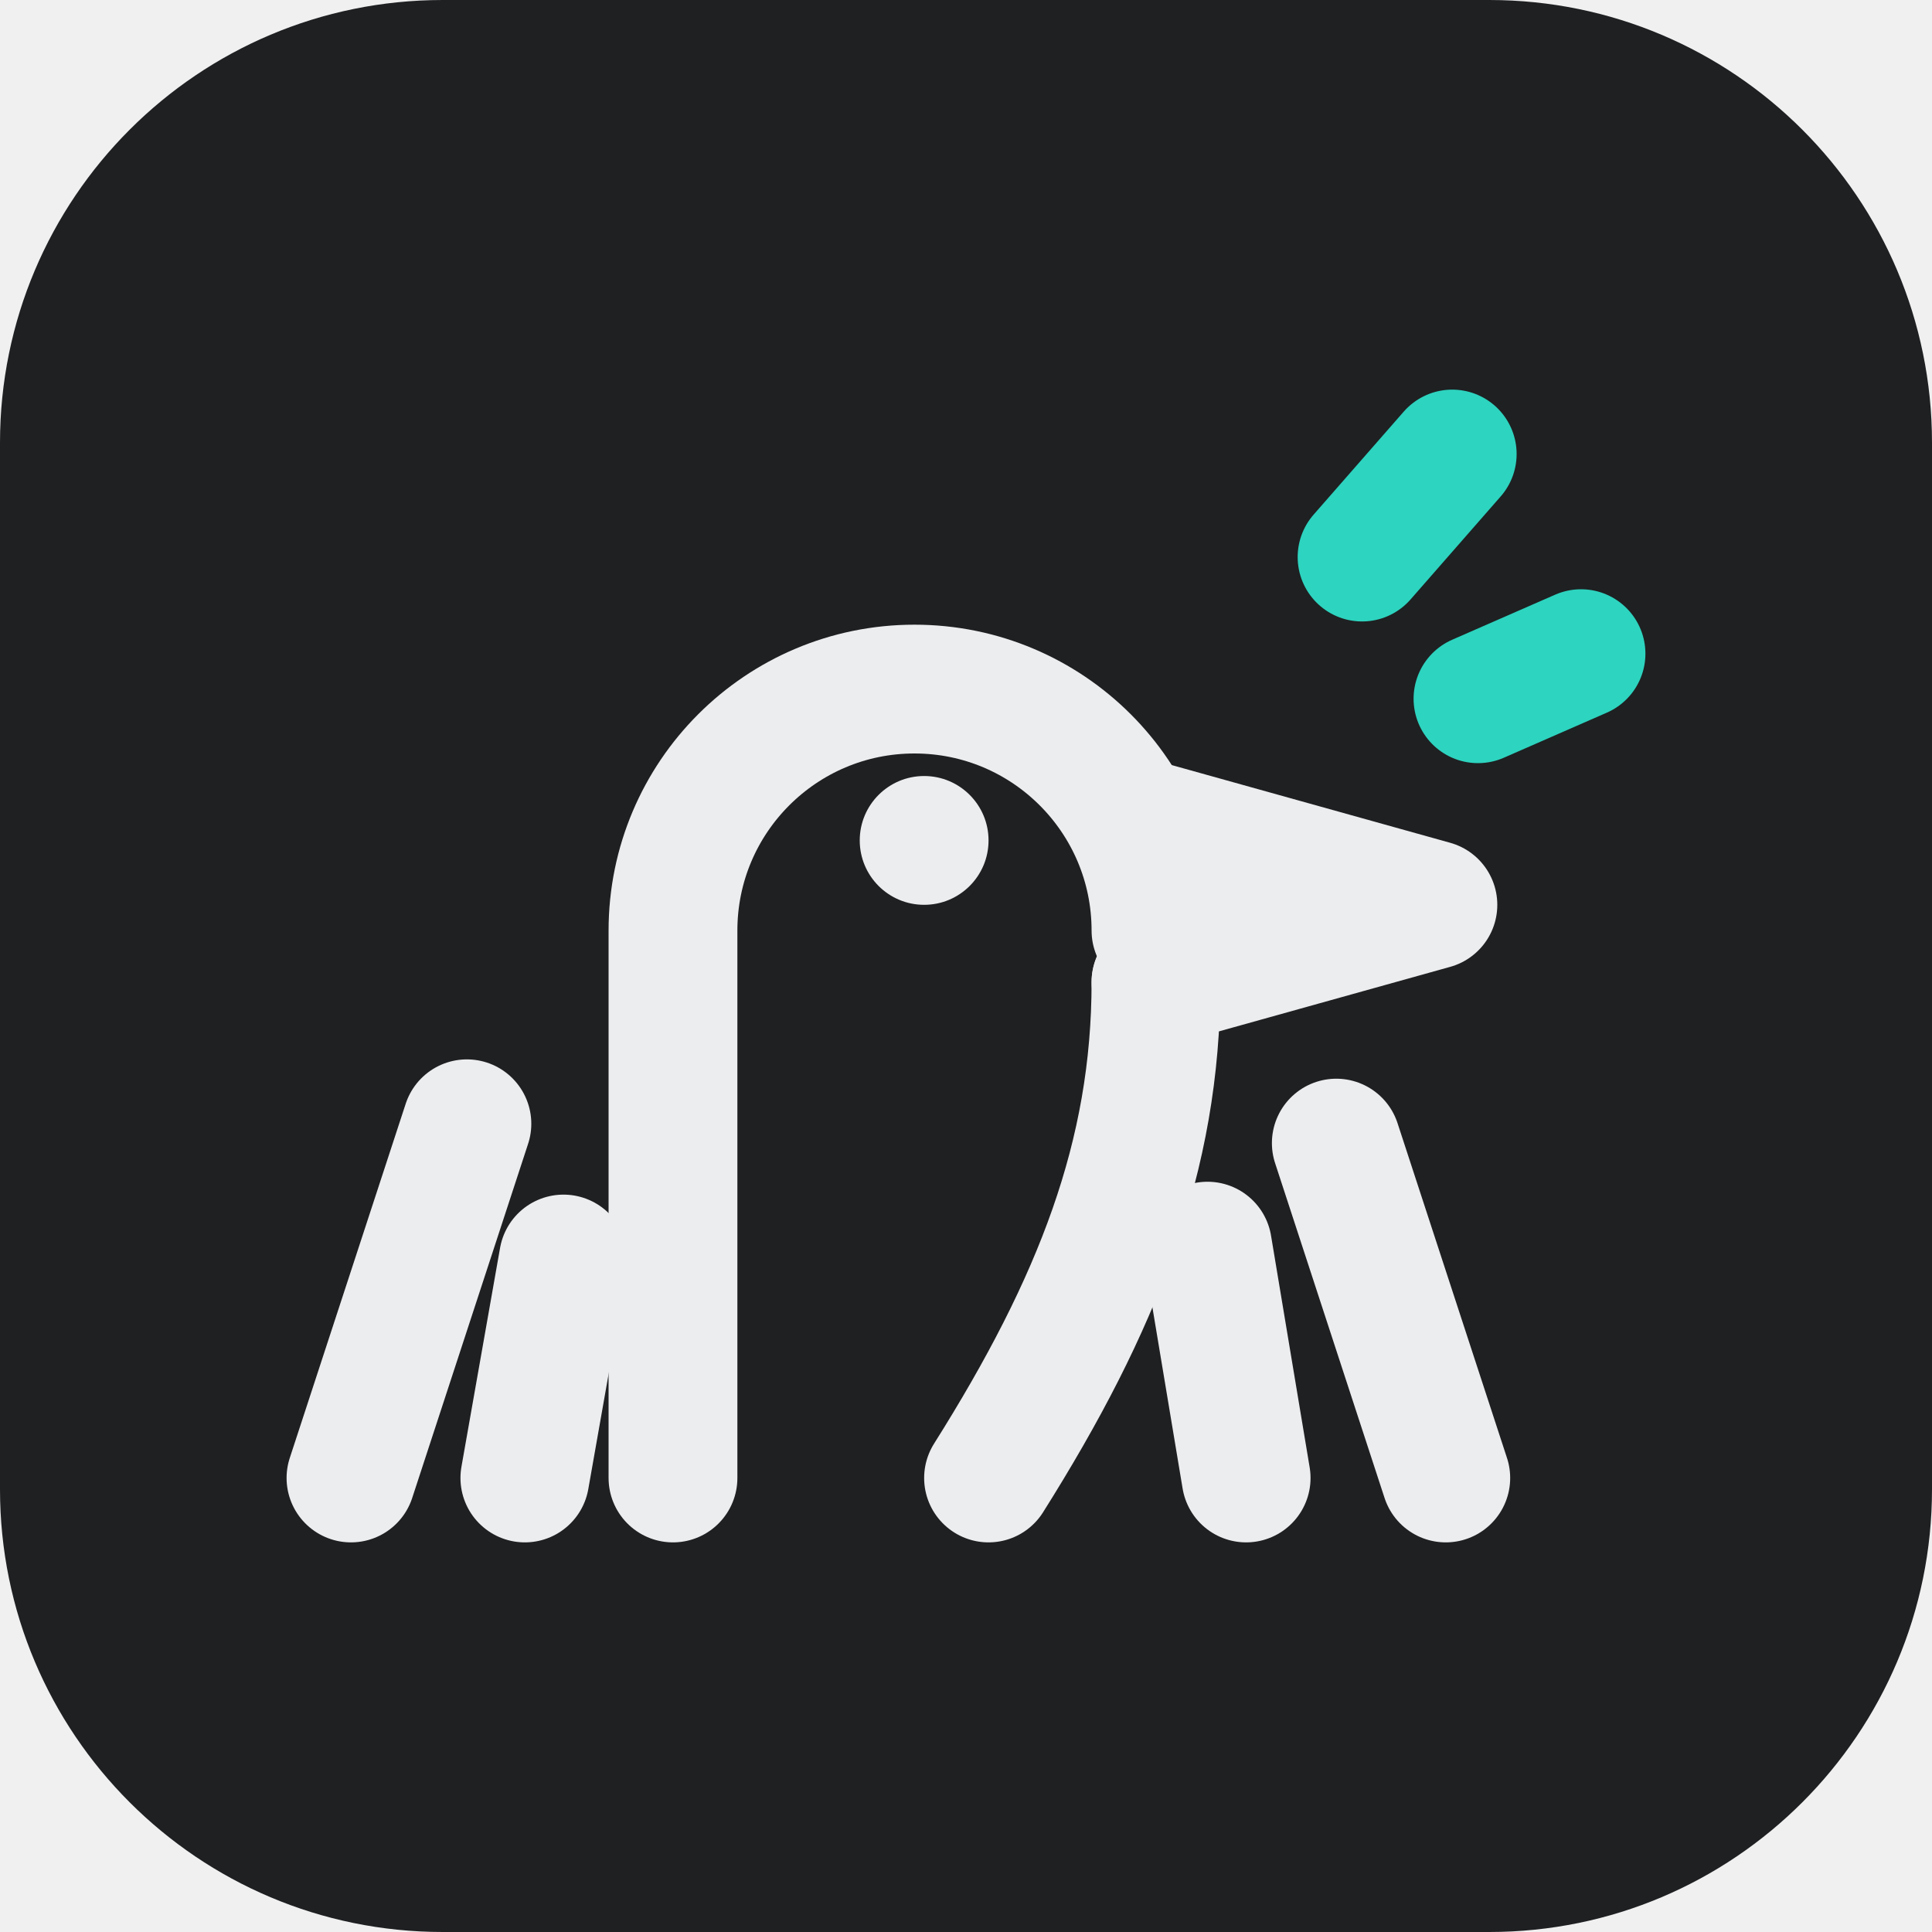
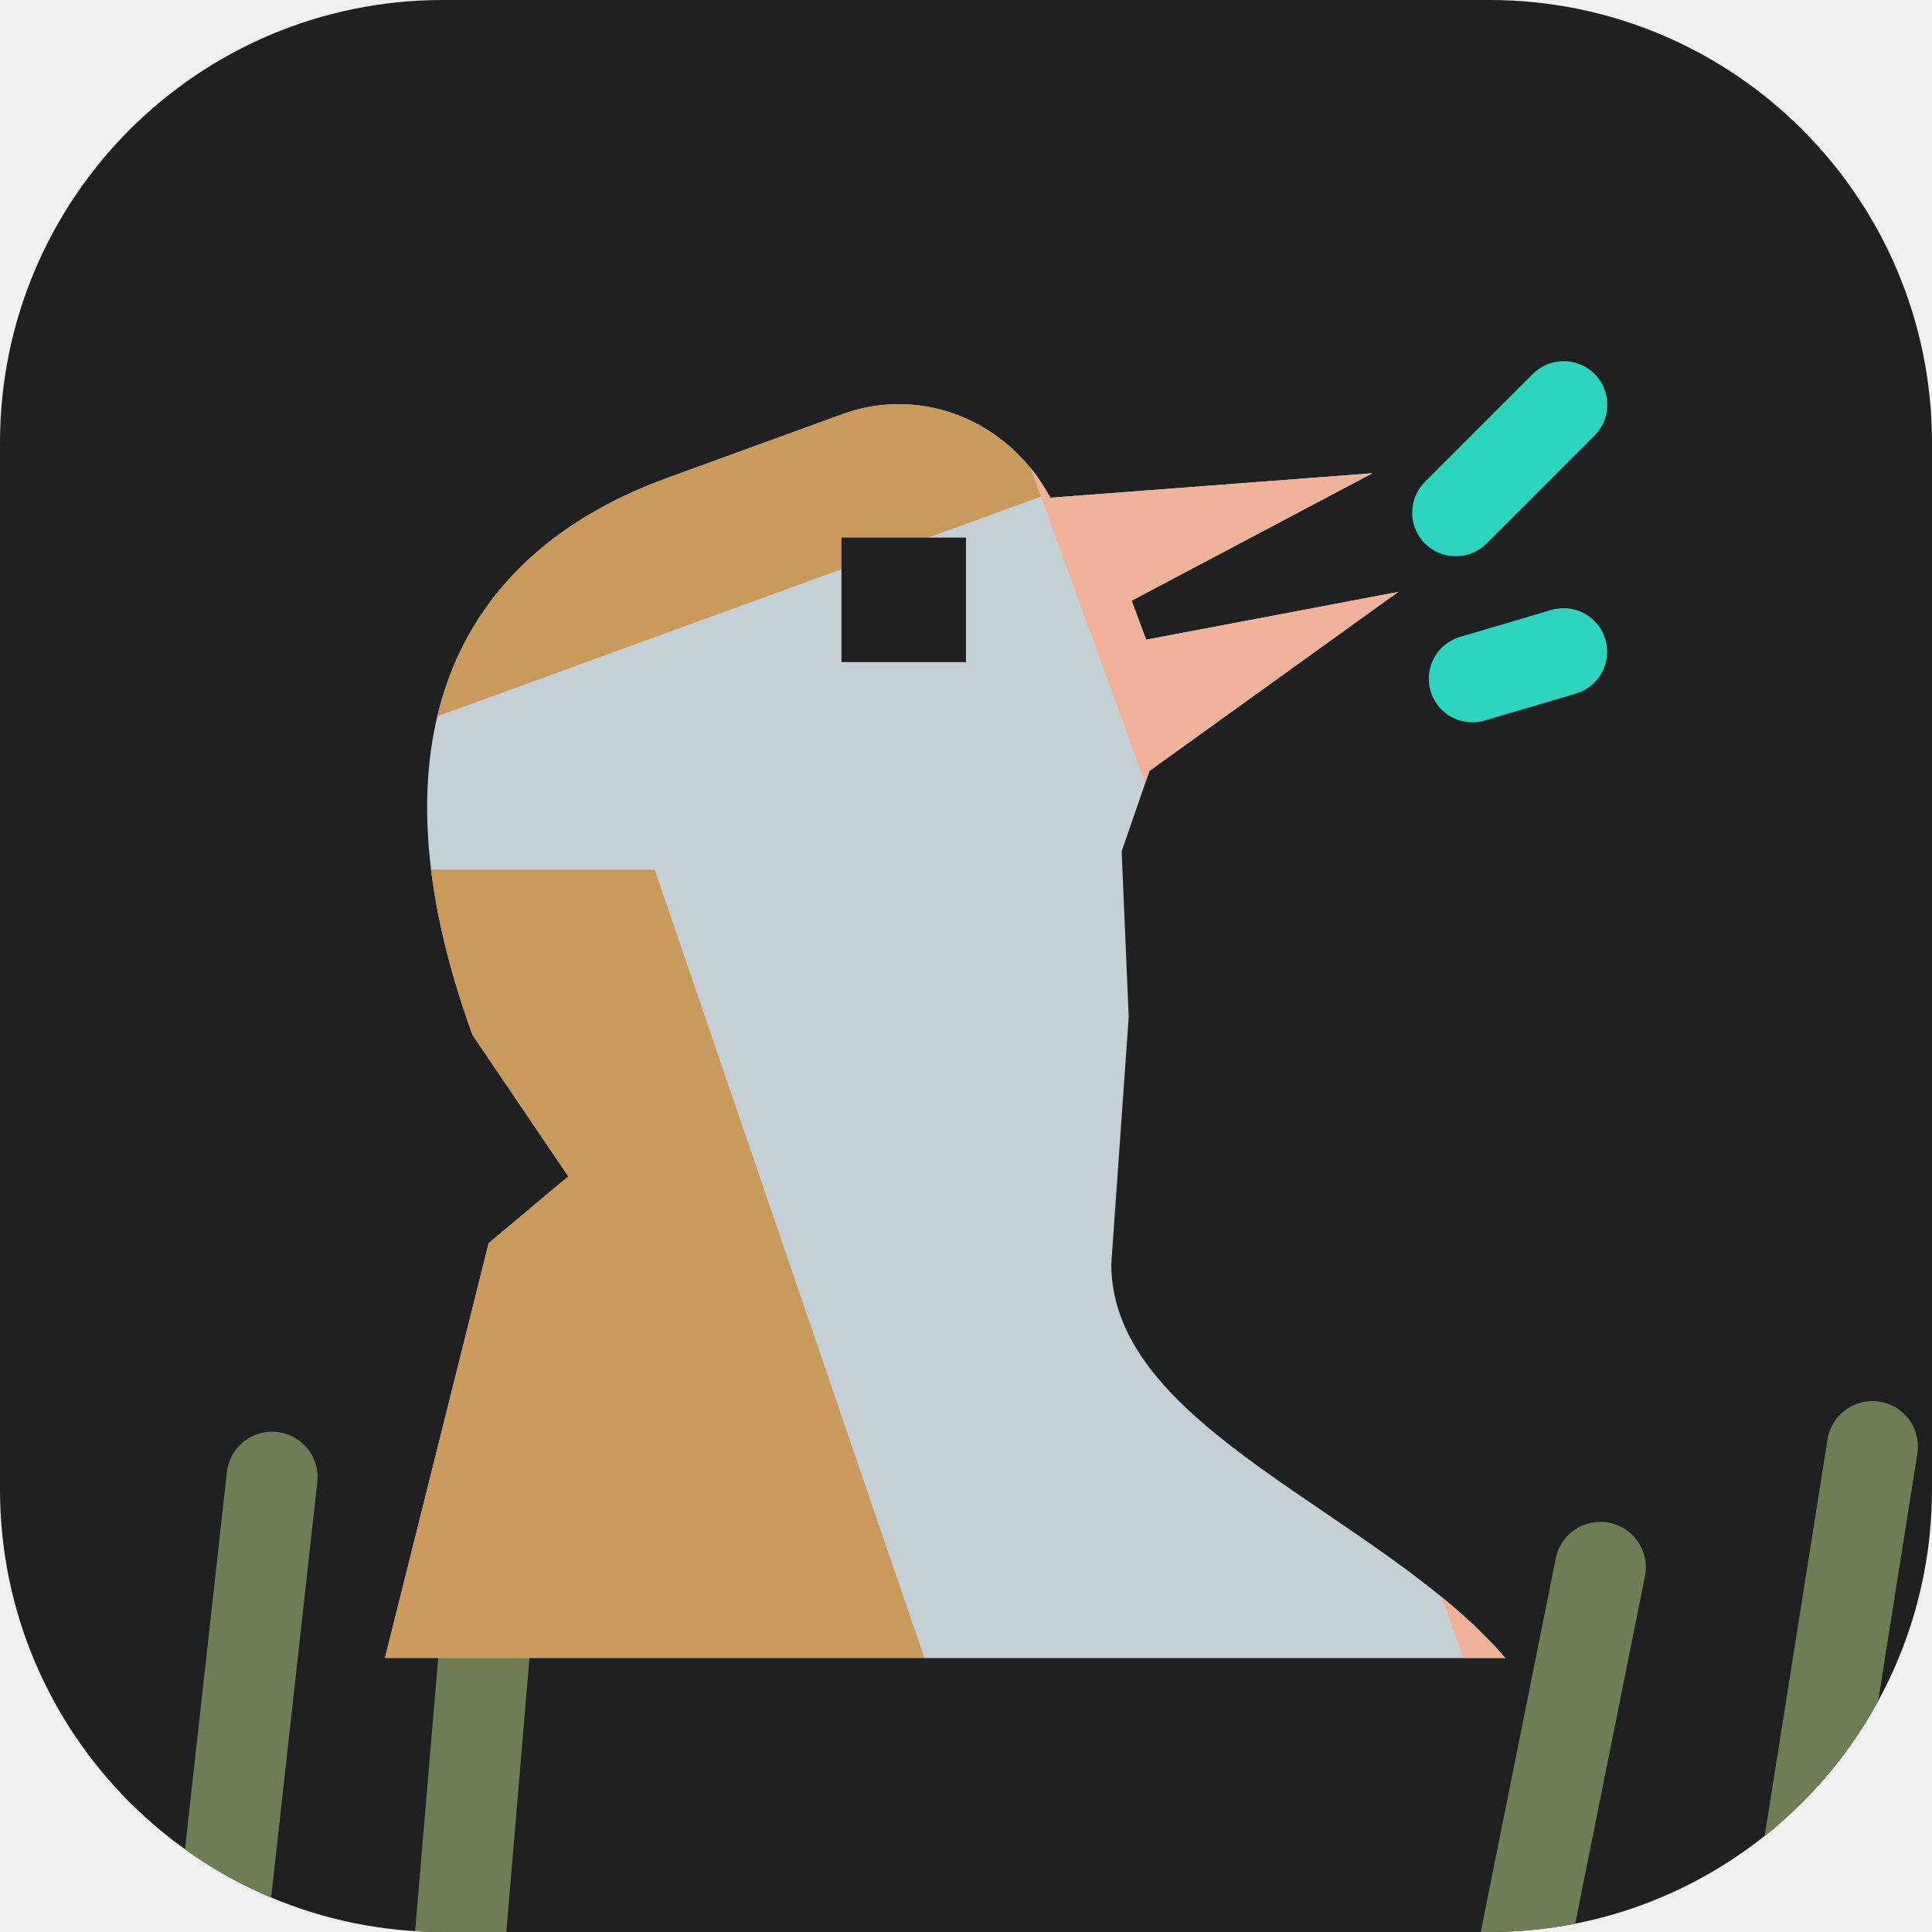
<svg xmlns="http://www.w3.org/2000/svg" width="256" height="256" viewBox="0 0 24 24">
-   <rect width="24" height="24" rx="5.5" fill="#1E2022" />
-   <g transform="translate(1.56 1.96) scale(.8)" fill="none" stroke-linecap="round" stroke-linejoin="round" stroke-width="2">
-     <g stroke="#ECEDEE">
-       <path d="M3.5 20.5 5.3 15M6.2 20.5l.6-3.4M17.4 20.5l-.6-3.6M20.5 20.5l-1.7-5.2" />
-       <path d="M8.5 20.5V12a3.75 3.75 0 0 1 7.5 0" />
-       <path d="M16 10.4l4.3 1.2-4.3 1.2" />
-       <path d="M16 12.8c0 2.7-.9 5-2.6 7.7" />
+   <defs>
+     <clipPath id="tile">
+       <rect width="24" height="24" rx="5.5" />
+     </clipPath>
+   </defs>
+   <g clip-path="url(#tile)">
+     <rect width="24" height="24" rx="5.5" fill="#1E2022" />
+     <g stroke="#6F7D55" stroke-width="1.13" stroke-linecap="round" fill="none">
+       <path d="M2.63 25.1l.75-6.75M5.63 25.1l.38-4.5M18.75 25.1l1.13-5.63M22.13 25.1l1.13-7.13" />
    </g>
-     <circle cx="12.4" cy="10.6" r="1" fill="#ECEDEE" />
-     <path d="M19.2 6.2l1.4-1.6M21 8.4l1.6-.7" stroke="#2DD4BF" />
+     <svg x="3.75" y="4.1" width="16.5" height="16.5" viewBox="0 0 32 32">
+       <defs>
+         <clipPath id="bird">
+           <path d="M6.42 20.39L4.11 16.98C1.55 9.93 3.64 5.44 8.81 3.56L13.04 2.02C14.92 1.34 17.03 2.17 18.03 4.04L25.79 3.45L19.99 6.52L20.34 7.46L26.41 6.31L20.42 10.62L19.75 12.56L19.92 16.55L19.50 22.50C19.50 26.50 26.00 28.50 29.00 32.00L2.00 32.00L4.50 22.00Z" />
+         </clipPath>
+         <mask id="eye" maskUnits="userSpaceOnUse" x="-8" y="-8" width="48" height="48">
+           <rect x="-8" y="-8" width="48" height="48" fill="#fff" />
+           <rect x="13" y="5" width="3" height="3" fill="#000" />
+         </mask>
+       </defs>
+       <g mask="url(#eye)">
+         <g clip-path="url(#bird)">
+           <rect x="-8" y="-8" width="48" height="48" fill="#C4CFD6" />
+           <path d="M0 13H8.5L15 32H0Z" fill="#C99A5B" />
+           <rect x="-8" y="-8" width="48" height="14.5" fill="#C99A5B" transform="rotate(-20.0 13.00 18.00)" />
+           <rect x="22.3" y="-8" width="32" height="48" fill="#F0B39A" transform="rotate(-20.0 13.00 18.00)" />
+         </g>
+       </g>
+       <path d="M27.80 4.40L30.40 1.80" fill="none" stroke="#2DD4BF" stroke-width="2.10" stroke-linecap="round" stroke-dasharray="3.68" stroke-dashoffset="0.00" opacity="1.00" />
+       <path d="M28.20 8.40L30.40 7.75" fill="none" stroke="#2DD4BF" stroke-width="2.10" stroke-linecap="round" stroke-dasharray="2.29" stroke-dashoffset="0.00" opacity="1.00" />
+     </svg>
  </g>
</svg>
